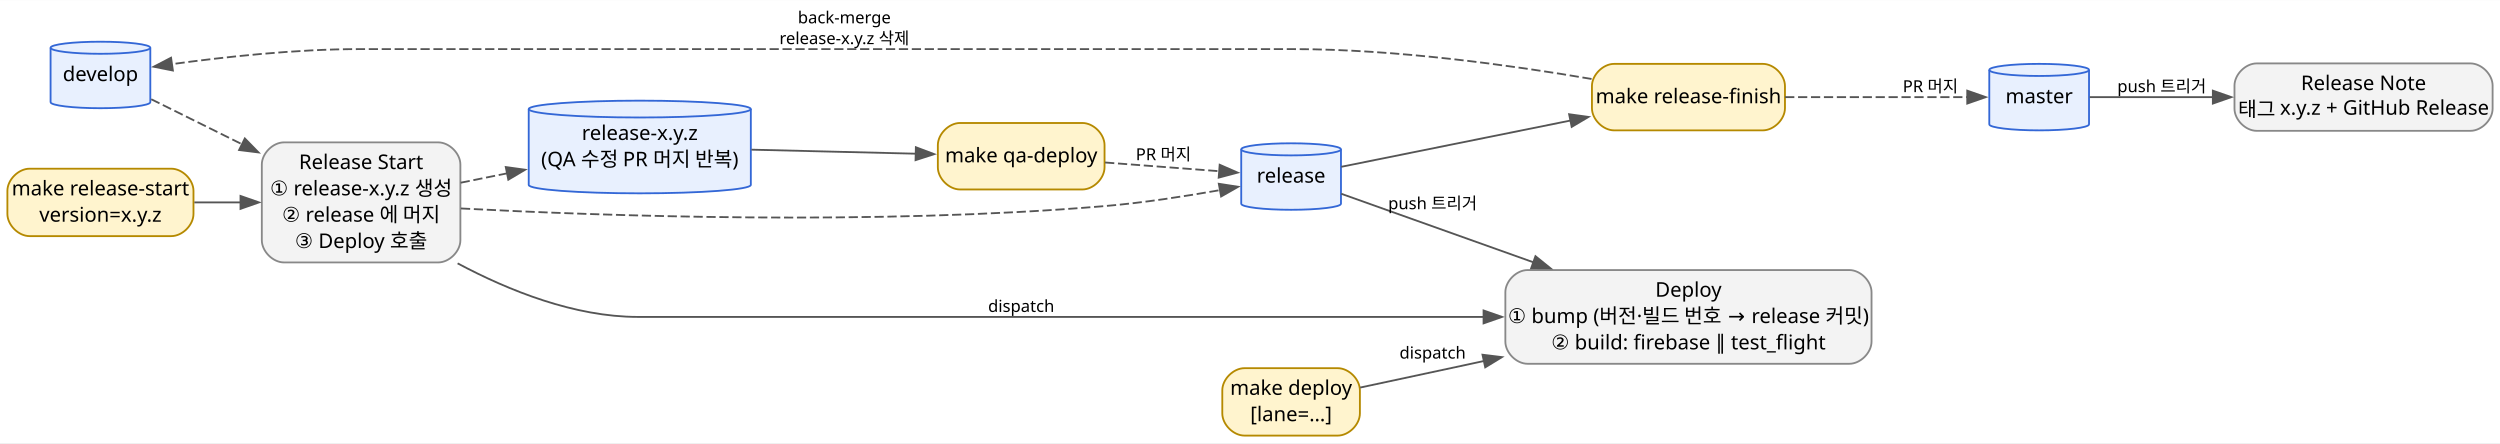
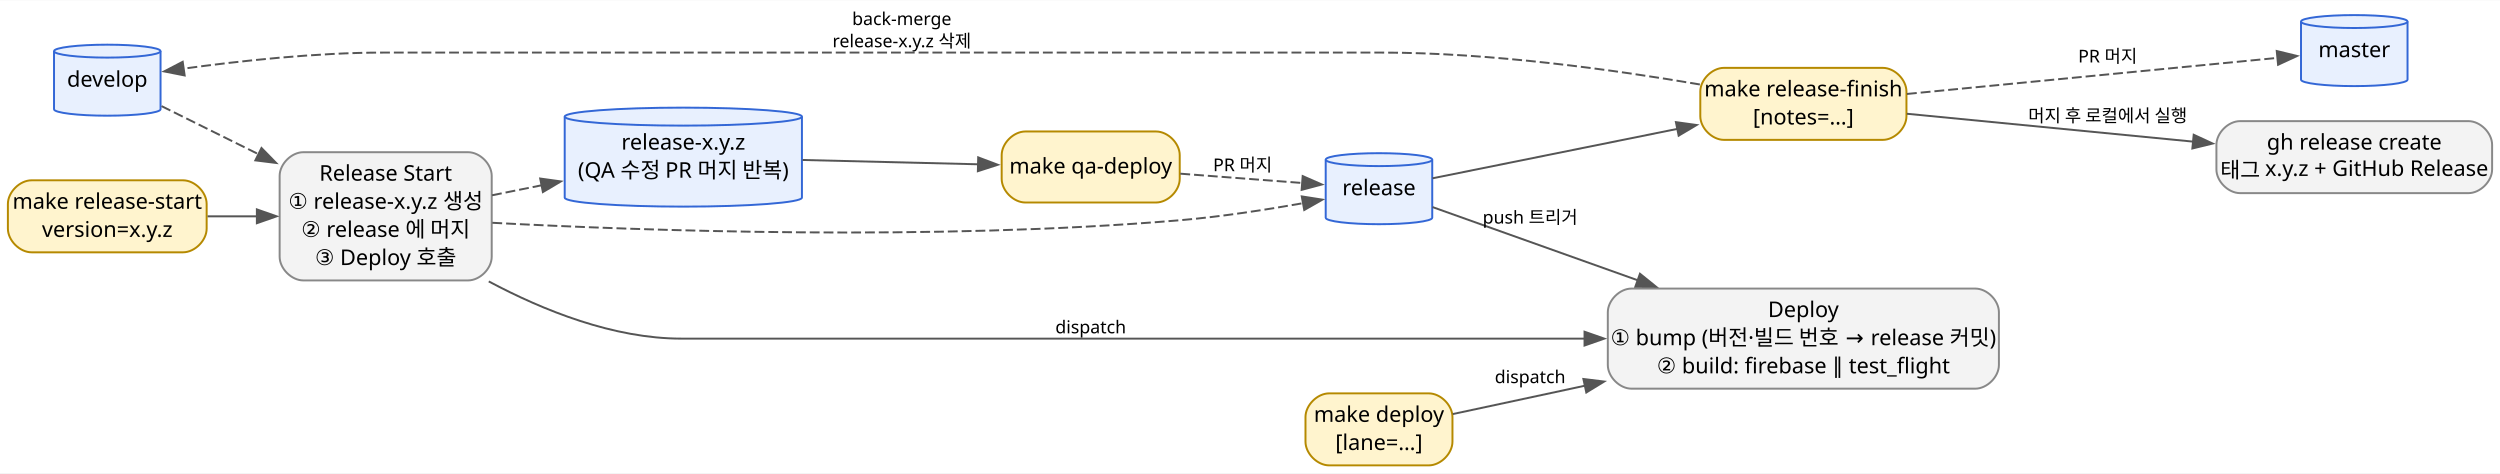
- <svg xmlns="http://www.w3.org/2000/svg" width="1354pt" height="240pt" viewBox="0.00 0.00 1353.50 239.75">
+ <svg xmlns="http://www.w3.org/2000/svg" width="1267pt" height="240pt" viewBox="0.00 0.00 1267.25 239.75">
  <g id="graph0" class="graph" transform="scale(1 1) rotate(0) translate(4 235.75)">
-     <polygon fill="white" stroke="none" points="-4,4 -4,-235.75 1349.5,-235.75 1349.5,4 -4,4" />
+     <polygon fill="white" stroke="none" points="-4,4 -4,-235.75 1263.25,-235.75 1263.25,4 -4,4" />
    <g id="node1" class="node">
      <path fill="#e8f0fe" stroke="#3367d6" d="M77.38,-209.98C77.38,-211.78 65.27,-213.25 50.38,-213.25 35.48,-213.25 23.38,-211.78 23.38,-209.98 23.38,-209.98 23.38,-180.52 23.38,-180.52 23.38,-178.72 35.48,-177.25 50.38,-177.25 65.27,-177.25 77.38,-178.72 77.38,-180.52 77.38,-180.52 77.38,-209.98 77.38,-209.98" />
      <path fill="none" stroke="#3367d6" d="M77.38,-209.98C77.38,-208.17 65.27,-206.7 50.38,-206.7 35.48,-206.7 23.38,-208.17 23.38,-209.98" />
      <text text-anchor="middle" x="50.38" y="-191.93" font-family="Apple SD Gothic Neo" font-size="11.00">develop</text>
    </g>
    <g id="node9" class="node">
      <path fill="#f3f3f3" stroke="#888888" d="M233.25,-158.75C233.25,-158.75 149.75,-158.75 149.75,-158.75 143.75,-158.75 137.75,-152.75 137.75,-146.75 137.75,-146.75 137.75,-105.75 137.75,-105.75 137.75,-99.75 143.75,-93.75 149.75,-93.75 149.75,-93.75 233.25,-93.75 233.25,-93.75 239.25,-93.75 245.25,-99.75 245.25,-105.75 245.25,-105.75 245.25,-146.75 245.25,-146.75 245.25,-152.75 239.25,-158.75 233.25,-158.75" />
      <text text-anchor="middle" x="191.5" y="-144.3" font-family="Apple SD Gothic Neo" font-size="11.00">Release Start</text>
      <text text-anchor="middle" x="191.5" y="-130.05" font-family="Apple SD Gothic Neo" font-size="11.00">① release-x.y.z 생성</text>
      <text text-anchor="middle" x="191.5" y="-115.8" font-family="Apple SD Gothic Neo" font-size="11.00">② release 에 머지</text>
      <text text-anchor="middle" x="191.5" y="-101.55" font-family="Apple SD Gothic Neo" font-size="11.00">③ Deploy 호출</text>
    </g>
    <g id="edge2" class="edge">
      <path fill="none" stroke="#555555" stroke-dasharray="5,2" d="M77.87,-182.11C91.91,-175.15 109.8,-166.27 127.18,-157.66" />
      <polygon fill="#555555" stroke="#555555" points="128.55,-160.88 135.96,-153.3 125.44,-154.61 128.55,-160.88" />
    </g>
    <g id="node2" class="node">
      <path fill="#e8f0fe" stroke="#3367d6" d="M402.5,-176.78C402.5,-179.3 375.55,-181.34 342.38,-181.34 309.2,-181.34 282.25,-179.3 282.25,-176.78 282.25,-176.78 282.25,-135.72 282.25,-135.72 282.25,-133.2 309.2,-131.16 342.38,-131.16 375.55,-131.16 402.5,-133.2 402.5,-135.72 402.5,-135.72 402.5,-176.78 402.5,-176.78" />
      <path fill="none" stroke="#3367d6" d="M402.5,-176.78C402.5,-174.26 375.55,-172.22 342.38,-172.22 309.2,-172.22 282.25,-174.26 282.25,-176.78" />
      <text text-anchor="middle" x="342.38" y="-160.05" font-family="Apple SD Gothic Neo" font-size="11.00">release-x.y.z</text>
      <text text-anchor="middle" x="342.38" y="-145.8" font-family="Apple SD Gothic Neo" font-size="11.00">(QA 수정 PR 머지 반복)</text>
    </g>
    <g id="node6" class="node">
      <path fill="#fff4ce" stroke="#b58900" d="M582,-169.25C582,-169.25 515.75,-169.25 515.75,-169.25 509.75,-169.25 503.75,-163.25 503.75,-157.25 503.75,-157.25 503.75,-145.25 503.75,-145.25 503.75,-139.25 509.75,-133.25 515.75,-133.25 515.75,-133.25 582,-133.25 582,-133.25 588,-133.25 594,-139.25 594,-145.25 594,-145.25 594,-157.25 594,-157.25 594,-163.25 588,-169.25 582,-169.25" />
      <text text-anchor="middle" x="548.88" y="-147.93" font-family="Apple SD Gothic Neo" font-size="11.00">make qa-deploy</text>
    </g>
    <g id="edge6" class="edge">
      <path fill="none" stroke="#555555" d="M402.8,-154.8C430.87,-154.11 464.19,-153.3 491.81,-152.62" />
      <polygon fill="#555555" stroke="#555555" points="491.85,-156.12 501.76,-152.38 491.68,-149.12 491.85,-156.12" />
    </g>
    <g id="node3" class="node">
      <path fill="#e8f0fe" stroke="#3367d6" d="M722,-154.98C722,-156.78 709.9,-158.25 695,-158.25 680.1,-158.25 668,-156.78 668,-154.98 668,-154.98 668,-125.52 668,-125.52 668,-123.72 680.1,-122.25 695,-122.25 709.9,-122.25 722,-123.72 722,-125.52 722,-125.52 722,-154.98 722,-154.98" />
      <path fill="none" stroke="#3367d6" d="M722,-154.98C722,-153.17 709.9,-151.7 695,-151.7 680.1,-151.7 668,-153.17 668,-154.98" />
      <text text-anchor="middle" x="695" y="-136.93" font-family="Apple SD Gothic Neo" font-size="11.00">release</text>
    </g>
    <g id="node8" class="node">
-       <path fill="#fff4ce" stroke="#b58900" d="M950.38,-201.25C950.38,-201.25 869.88,-201.25 869.88,-201.25 863.88,-201.25 857.88,-195.25 857.88,-189.25 857.88,-189.25 857.88,-177.25 857.88,-177.25 857.88,-171.25 863.88,-165.25 869.88,-165.25 869.88,-165.25 950.38,-165.25 950.38,-165.25 956.38,-165.25 962.38,-171.25 962.38,-177.25 962.38,-177.25 962.38,-189.25 962.38,-189.25 962.38,-195.25 956.38,-201.25 950.38,-201.25" />
-       <text text-anchor="middle" x="910.12" y="-179.93" font-family="Apple SD Gothic Neo" font-size="11.00">make release-finish</text>
+       <path fill="#fff4ce" stroke="#b58900" d="M950.38,-201.5C950.38,-201.5 869.88,-201.5 869.88,-201.5 863.88,-201.5 857.88,-195.5 857.88,-189.5 857.88,-189.5 857.88,-177 857.88,-177 857.88,-171 863.88,-165 869.88,-165 869.88,-165 950.38,-165 950.38,-165 956.38,-165 962.38,-171 962.38,-177 962.38,-177 962.38,-189.5 962.38,-189.5 962.38,-195.5 956.38,-201.5 950.38,-201.5" />
+       <text text-anchor="middle" x="910.12" y="-187.05" font-family="Apple SD Gothic Neo" font-size="11.00">make release-finish</text>
+       <text text-anchor="middle" x="910.12" y="-172.8" font-family="Apple SD Gothic Neo" font-size="11.00">[notes=…]</text>
    </g>
    <g id="edge10" class="edge">
      <path fill="none" stroke="#555555" d="M722.13,-145.52C752.88,-151.73 804.99,-162.24 846.4,-170.6" />
      <polygon fill="#555555" stroke="#555555" points="845.52,-173.99 856.02,-172.53 846.91,-167.13 845.52,-173.99" />
    </g>
    <g id="node10" class="node">
      <path fill="#f3f3f3" stroke="#888888" d="M997.25,-89.62C997.25,-89.62 823,-89.62 823,-89.62 817,-89.62 811,-83.62 811,-77.62 811,-77.62 811,-50.88 811,-50.88 811,-44.88 817,-38.88 823,-38.88 823,-38.88 997.25,-38.88 997.25,-38.88 1003.25,-38.88 1009.25,-44.88 1009.25,-50.88 1009.25,-50.88 1009.25,-77.62 1009.25,-77.62 1009.25,-83.62 1003.25,-89.62 997.25,-89.62" />
      <text text-anchor="middle" x="910.12" y="-75.17" font-family="Apple SD Gothic Neo" font-size="11.00">Deploy</text>
      <text text-anchor="middle" x="910.12" y="-60.92" font-family="Apple SD Gothic Neo" font-size="11.00">① bump (버전·빌드 번호 → release 커밋)</text>
      <text text-anchor="middle" x="910.12" y="-46.67" font-family="Apple SD Gothic Neo" font-size="11.00">② build: firebase ∥ test_flight</text>
    </g>
    <g id="edge8" class="edge">
      <path fill="none" stroke="#555555" d="M722.13,-130.93C748.03,-121.7 789.08,-107.06 826.13,-93.84" />
      <polygon fill="#555555" stroke="#555555" points="827.3,-97.14 835.54,-90.49 824.95,-90.55 827.3,-97.14" />
      <text text-anchor="middle" x="771.62" y="-122.57" font-family="Apple SD Gothic Neo" font-size="9.00">push 트리거</text>
    </g>
    <g id="node4" class="node">
-       <path fill="#e8f0fe" stroke="#3367d6" d="M1127,-197.98C1127,-199.78 1114.9,-201.25 1100,-201.25 1085.1,-201.25 1073,-199.78 1073,-197.98 1073,-197.98 1073,-168.52 1073,-168.52 1073,-166.72 1085.1,-165.25 1100,-165.25 1114.9,-165.25 1127,-166.72 1127,-168.52 1127,-168.52 1127,-197.98 1127,-197.98" />
-       <path fill="none" stroke="#3367d6" d="M1127,-197.98C1127,-196.17 1114.9,-194.7 1100,-194.7 1085.1,-194.7 1073,-196.17 1073,-197.98" />
-       <text text-anchor="middle" x="1100" y="-179.93" font-family="Apple SD Gothic Neo" font-size="11.00">master</text>
-     </g>
-     <g id="node11" class="node">
-       <path fill="#f3f3f3" stroke="#888888" d="M1333.5,-201.5C1333.5,-201.5 1217.75,-201.5 1217.75,-201.5 1211.75,-201.5 1205.75,-195.5 1205.75,-189.5 1205.75,-189.5 1205.75,-177 1205.75,-177 1205.75,-171 1211.75,-165 1217.75,-165 1217.75,-165 1333.5,-165 1333.5,-165 1339.5,-165 1345.5,-171 1345.5,-177 1345.5,-177 1345.5,-189.5 1345.5,-189.5 1345.5,-195.5 1339.5,-201.5 1333.5,-201.5" />
-       <text text-anchor="middle" x="1275.62" y="-187.05" font-family="Apple SD Gothic Neo" font-size="11.00">Release Note</text>
-       <text text-anchor="middle" x="1275.62" y="-172.8" font-family="Apple SD Gothic Neo" font-size="11.00">태그 x.y.z + GitHub Release</text>
-     </g>
-     <g id="edge12" class="edge">
-       <path fill="none" stroke="#555555" d="M1127.37,-183.25C1145.31,-183.25 1170.07,-183.25 1194.18,-183.25" />
-       <polygon fill="#555555" stroke="#555555" points="1194.04,-186.75 1204.04,-183.25 1194.04,-179.75 1194.04,-186.75" />
-       <text text-anchor="middle" x="1166.38" y="-185.95" font-family="Apple SD Gothic Neo" font-size="9.00">push 트리거</text>
+       <path fill="#e8f0fe" stroke="#3367d6" d="M1216.38,-224.98C1216.38,-226.78 1204.27,-228.25 1189.38,-228.25 1174.48,-228.25 1162.38,-226.78 1162.38,-224.98 1162.38,-224.98 1162.38,-195.52 1162.38,-195.52 1162.38,-193.72 1174.48,-192.25 1189.38,-192.25 1204.27,-192.25 1216.38,-193.72 1216.38,-195.52 1216.38,-195.52 1216.38,-224.98 1216.38,-224.98" />
+       <path fill="none" stroke="#3367d6" d="M1216.38,-224.98C1216.38,-223.17 1204.27,-221.7 1189.38,-221.7 1174.48,-221.7 1162.38,-223.17 1162.38,-224.98" />
+       <text text-anchor="middle" x="1189.38" y="-206.93" font-family="Apple SD Gothic Neo" font-size="11.00">master</text>
    </g>
    <g id="node5" class="node">
      <path fill="#fff4ce" stroke="#b58900" d="M88.75,-144.5C88.75,-144.5 12,-144.5 12,-144.5 6,-144.5 0,-138.5 0,-132.5 0,-132.5 0,-120 0,-120 0,-114 6,-108 12,-108 12,-108 88.75,-108 88.75,-108 94.75,-108 100.75,-114 100.75,-120 100.75,-120 100.75,-132.5 100.75,-132.5 100.75,-138.5 94.75,-144.5 88.75,-144.5" />
      <text text-anchor="middle" x="50.38" y="-130.05" font-family="Apple SD Gothic Neo" font-size="11.00">make release-start</text>
      <text text-anchor="middle" x="50.38" y="-115.8" font-family="Apple SD Gothic Neo" font-size="11.00">version=x.y.z</text>
    </g>
    <g id="edge1" class="edge">
      <path fill="none" stroke="#555555" d="M101.21,-126.25C109.36,-126.25 117.9,-126.25 126.33,-126.25" />
      <polygon fill="#555555" stroke="#555555" points="126.21,-129.75 136.21,-126.25 126.21,-122.75 126.21,-129.75" />
    </g>
    <g id="edge7" class="edge">
      <path fill="none" stroke="#555555" stroke-dasharray="5,2" d="M594.29,-147.86C614.16,-146.34 637.32,-144.58 656.32,-143.13" />
      <polygon fill="#555555" stroke="#555555" points="656.33,-146.64 666.04,-142.38 655.8,-139.66 656.33,-146.64" />
      <text text-anchor="middle" x="625.88" y="-149.11" font-family="Apple SD Gothic Neo" font-size="9.00">PR 머지</text>
    </g>
    <g id="node7" class="node">
      <path fill="#fff4ce" stroke="#b58900" d="M720.25,-36.5C720.25,-36.5 669.75,-36.5 669.75,-36.5 663.75,-36.5 657.75,-30.5 657.75,-24.5 657.75,-24.5 657.75,-12 657.75,-12 657.75,-6 663.75,0 669.75,0 669.75,0 720.25,0 720.25,0 726.25,0 732.25,-6 732.25,-12 732.25,-12 732.25,-24.5 732.25,-24.5 732.25,-30.5 726.25,-36.5 720.25,-36.5" />
      <text text-anchor="middle" x="695" y="-22.05" font-family="Apple SD Gothic Neo" font-size="11.00">make deploy</text>
      <text text-anchor="middle" x="695" y="-7.8" font-family="Apple SD Gothic Neo" font-size="11.00">[lane=…]</text>
    </g>
    <g id="edge9" class="edge">
      <path fill="none" stroke="#555555" d="M732.4,-26.01C750.6,-29.89 772.97,-34.68 793,-39 795.16,-39.46 797.33,-39.93 799.53,-40.41" />
      <polygon fill="#555555" stroke="#555555" points="798.62,-43.79 809.14,-42.49 800.1,-36.95 798.62,-43.79" />
      <text text-anchor="middle" x="771.62" y="-41.7" font-family="Apple SD Gothic Neo" font-size="9.00">dispatch</text>
    </g>
    <g id="edge13" class="edge">
      <path fill="none" stroke="#555555" stroke-dasharray="5,2" d="M857.66,-193.08C814.63,-200.44 751.54,-209.25 696,-209.25 190.5,-209.25 190.5,-209.25 190.5,-209.25 155.98,-209.25 116.89,-204.93 88.95,-201.09" />
      <polygon fill="#555555" stroke="#555555" points="89.6,-197.65 79.21,-199.7 88.61,-204.58 89.6,-197.65" />
      <text text-anchor="middle" x="453.12" y="-223.2" font-family="Apple SD Gothic Neo" font-size="9.00">back-merge</text>
      <text text-anchor="middle" x="453.12" y="-211.95" font-family="Apple SD Gothic Neo" font-size="9.00">release-x.y.z 삭제</text>
    </g>
    <g id="edge11" class="edge">
-       <path fill="none" stroke="#555555" stroke-dasharray="5,2" d="M962.46,-183.25C993.64,-183.25 1032.77,-183.25 1061.14,-183.25" />
-       <polygon fill="#555555" stroke="#555555" points="1061.07,-186.75 1071.07,-183.25 1061.07,-179.75 1061.07,-186.75" />
-       <text text-anchor="middle" x="1041.12" y="-185.95" font-family="Apple SD Gothic Neo" font-size="9.00">PR 머지</text>
+       <path fill="none" stroke="#555555" stroke-dasharray="5,2" d="M962.62,-188.27C1017.16,-193.58 1101.96,-201.83 1150.62,-206.57" />
+       <polygon fill="#555555" stroke="#555555" points="1150.08,-210.04 1160.37,-207.52 1150.76,-203.07 1150.08,-210.04" />
+       <text text-anchor="middle" x="1064.38" y="-204.22" font-family="Apple SD Gothic Neo" font-size="9.00">PR 머지</text>
+     </g>
+     <g id="node11" class="node">
+       <path fill="#f3f3f3" stroke="#888888" d="M1247.25,-174.5C1247.25,-174.5 1131.5,-174.5 1131.5,-174.5 1125.5,-174.5 1119.5,-168.5 1119.5,-162.5 1119.5,-162.5 1119.5,-150 1119.5,-150 1119.5,-144 1125.5,-138 1131.5,-138 1131.5,-138 1247.25,-138 1247.25,-138 1253.25,-138 1259.25,-144 1259.25,-150 1259.25,-150 1259.25,-162.5 1259.25,-162.5 1259.25,-168.5 1253.25,-174.5 1247.25,-174.5" />
+       <text text-anchor="middle" x="1189.38" y="-160.05" font-family="Apple SD Gothic Neo" font-size="11.00">gh release create</text>
+       <text text-anchor="middle" x="1189.38" y="-145.8" font-family="Apple SD Gothic Neo" font-size="11.00">태그 x.y.z + GitHub Release</text>
+     </g>
+     <g id="edge12" class="edge">
+       <path fill="none" stroke="#555555" d="M962.62,-178.23C1003.35,-174.27 1060.94,-168.66 1107.77,-164.1" />
+       <polygon fill="#555555" stroke="#555555" points="1107.99,-167.59 1117.61,-163.14 1107.31,-160.63 1107.99,-167.59" />
+       <text text-anchor="middle" x="1064.38" y="-174.07" font-family="Apple SD Gothic Neo" font-size="9.00">머지 후 로컬에서 실행</text>
    </g>
    <g id="edge3" class="edge">
      <path fill="none" stroke="#555555" stroke-dasharray="5,2" d="M245.41,-136.91C253.6,-138.56 262.18,-140.29 270.68,-142.01" />
      <polygon fill="#555555" stroke="#555555" points="269.82,-145.4 280.31,-143.94 271.2,-138.54 269.82,-145.4" />
    </g>
    <g id="edge4" class="edge">
      <path fill="none" stroke="#555555" stroke-dasharray="5,2" d="M245.55,-122.97C322.5,-118.9 469.5,-113.7 594,-124.25 614.79,-126.01 637.8,-129.58 656.5,-132.9" />
      <polygon fill="#555555" stroke="#555555" points="655.86,-136.34 666.32,-134.7 657.12,-129.45 655.86,-136.34" />
    </g>
    <g id="edge5" class="edge">
      <path fill="none" stroke="#555555" d="M243.75,-93.25C271.51,-78.45 307.08,-64.25 341.38,-64.25 341.38,-64.25 341.38,-64.25 696,-64.25 729.66,-64.25 766.31,-64.25 799.57,-64.25" />
      <polygon fill="#555555" stroke="#555555" points="799.2,-67.75 809.2,-64.25 799.2,-60.75 799.2,-67.75" />
      <text text-anchor="middle" x="548.88" y="-66.95" font-family="Apple SD Gothic Neo" font-size="9.00">dispatch</text>
    </g>
  </g>
</svg>
